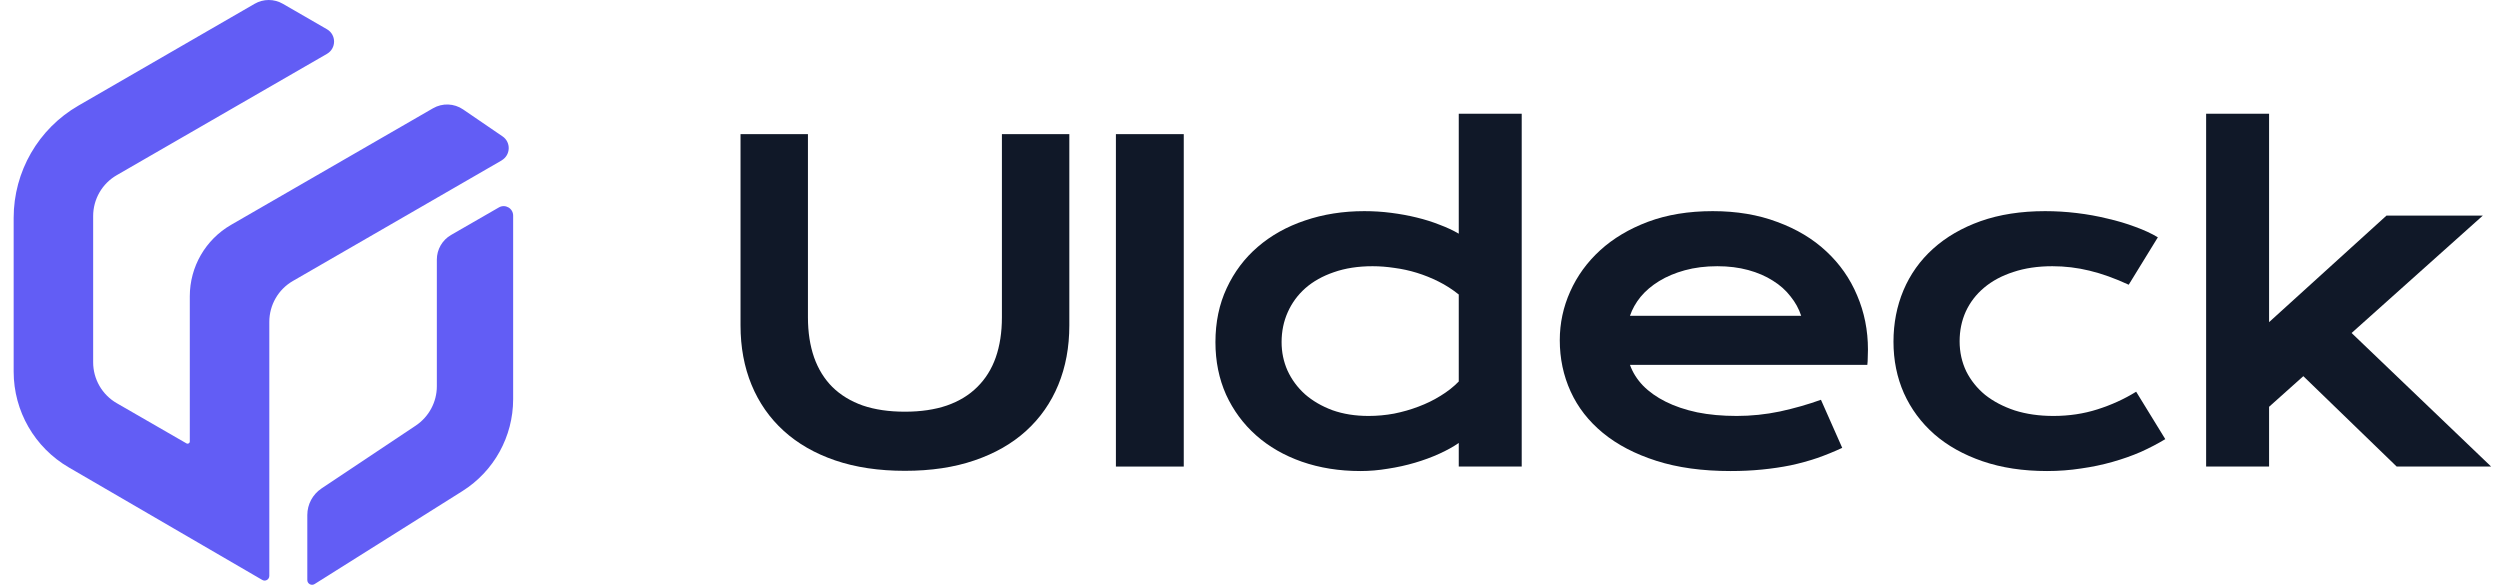
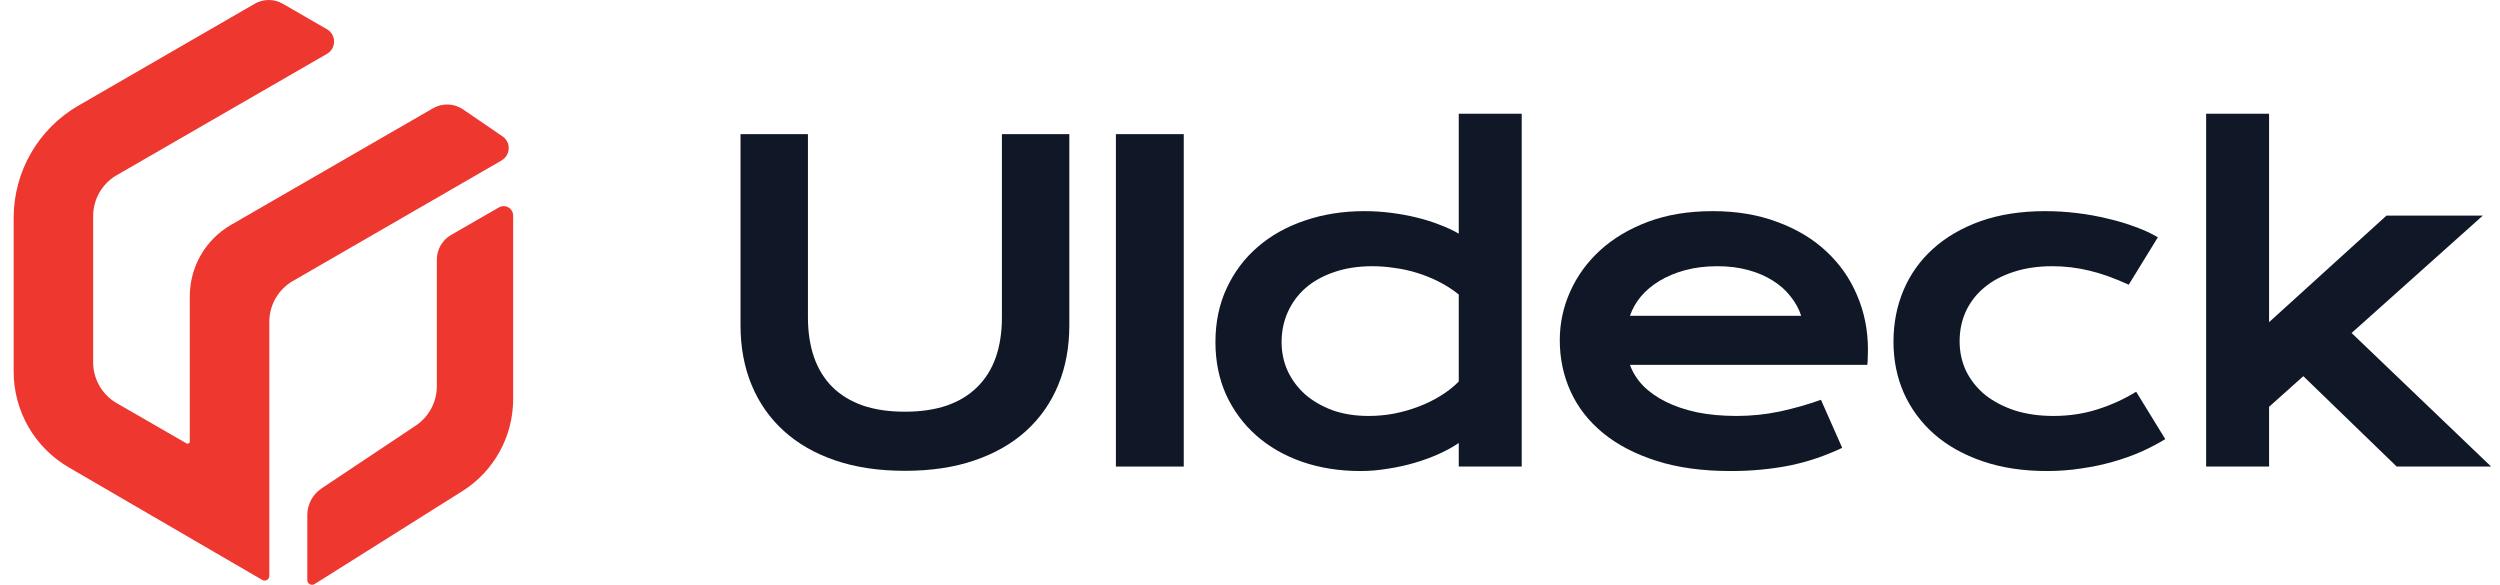
<svg xmlns="http://www.w3.org/2000/svg" width="171" height="40" viewBox="0 0 171 40" fill="none">
-   <path d="M35.099 14.735V27.306C35.099 29.861 33.786 32.234 31.626 33.593L21.518 39.95C21.305 40.086 21.02 39.93 21.02 39.678V35.229C21.02 34.498 21.383 33.819 21.99 33.411L28.438 29.111C29.337 28.509 29.88 27.5 29.88 26.421V17.755C29.88 17.063 30.249 16.422 30.85 16.073L34.129 14.185C34.562 13.939 35.099 14.249 35.099 14.747V14.735Z" fill="#625DF5" />
-   <path d="M34.317 10.971L20.037 19.217C19.035 19.793 18.421 20.86 18.421 22.017V39.388C18.421 39.64 18.149 39.795 17.936 39.666L4.704 31.97C2.369 30.612 0.934 28.122 0.934 25.419V14.903C0.934 11.735 2.622 8.805 5.37 7.221L17.412 0.262C18.013 -0.087 18.75 -0.087 19.352 0.262L22.366 2.002C23.012 2.377 23.012 3.308 22.366 3.683L7.989 11.98C6.987 12.556 6.372 13.623 6.372 14.78V24.779C6.372 25.936 6.987 27.003 7.989 27.579L12.755 30.327C12.859 30.386 12.982 30.314 12.982 30.198V20.265C12.982 18.247 14.055 16.391 15.801 15.382L29.615 7.408C30.262 7.033 31.064 7.065 31.678 7.486L34.375 9.329C34.963 9.73 34.931 10.609 34.31 10.971H34.317Z" fill="#625DF5" />
+   <path d="M35.099 14.735V27.306C35.099 29.861 33.786 32.234 31.626 33.593L21.518 39.95C21.305 40.086 21.02 39.93 21.02 39.678V35.229C21.02 34.498 21.383 33.819 21.99 33.411L28.438 29.111C29.337 28.509 29.88 27.5 29.88 26.421V17.755C29.88 17.063 30.249 16.422 30.85 16.073L34.129 14.185C34.562 13.939 35.099 14.249 35.099 14.747V14.735Z" fill="#ee372f" />
+   <path d="M34.317 10.971L20.037 19.217C19.035 19.793 18.421 20.86 18.421 22.017V39.388C18.421 39.64 18.149 39.795 17.936 39.666L4.704 31.97C2.369 30.612 0.934 28.122 0.934 25.419V14.903C0.934 11.735 2.622 8.805 5.37 7.221L17.412 0.262C18.013 -0.087 18.75 -0.087 19.352 0.262L22.366 2.002C23.012 2.377 23.012 3.308 22.366 3.683L7.989 11.98C6.987 12.556 6.372 13.623 6.372 14.78V24.779C6.372 25.936 6.987 27.003 7.989 27.579L12.755 30.327C12.859 30.386 12.982 30.314 12.982 30.198V20.265C12.982 18.247 14.055 16.391 15.801 15.382L29.615 7.408C30.262 7.033 31.064 7.065 31.678 7.486L34.375 9.329C34.963 9.73 34.931 10.609 34.31 10.971H34.317Z" fill="#ee372f" />
  <path d="M50.652 9.175H55.263V21.701C55.263 22.729 55.404 23.645 55.685 24.45C55.967 25.246 56.384 25.92 56.936 26.473C57.499 27.025 58.192 27.447 59.017 27.738C59.841 28.019 60.801 28.16 61.897 28.16C62.983 28.16 63.939 28.019 64.763 27.738C65.597 27.447 66.29 27.025 66.843 26.473C67.406 25.92 67.828 25.246 68.109 24.45C68.39 23.645 68.531 22.729 68.531 21.701V9.175H73.142V22.254C73.142 23.747 72.89 25.105 72.386 26.327C71.882 27.549 71.149 28.596 70.189 29.469C69.229 30.342 68.051 31.016 66.654 31.491C65.267 31.967 63.682 32.204 61.897 32.204C60.113 32.204 58.522 31.967 57.126 31.491C55.739 31.016 54.565 30.342 53.605 29.469C52.645 28.596 51.913 27.549 51.408 26.327C50.904 25.105 50.652 23.747 50.652 22.254V9.175Z" fill="#101828" />
  <path d="M76.328 9.175H80.969V31.913H76.328V9.175Z" fill="#101828" />
  <path d="M83.136 23.403C83.136 22.035 83.394 20.804 83.907 19.708C84.421 18.602 85.129 17.662 86.031 16.886C86.943 16.1 88.02 15.499 89.261 15.082C90.512 14.655 91.865 14.442 93.32 14.442C93.941 14.442 94.552 14.48 95.153 14.558C95.764 14.636 96.346 14.742 96.898 14.878C97.461 15.014 97.985 15.179 98.47 15.373C98.964 15.557 99.401 15.761 99.779 15.984V7.779H104.085V31.913H99.779V30.299C99.401 30.56 98.954 30.808 98.441 31.04C97.927 31.273 97.374 31.477 96.782 31.651C96.191 31.826 95.575 31.962 94.934 32.059C94.304 32.165 93.679 32.219 93.058 32.219C91.603 32.219 90.265 32.005 89.043 31.579C87.831 31.152 86.788 30.551 85.915 29.775C85.042 28.999 84.359 28.073 83.864 26.996C83.379 25.91 83.136 24.712 83.136 23.403ZM87.661 23.403C87.661 24.091 87.796 24.741 88.068 25.352C88.349 25.963 88.747 26.502 89.261 26.967C89.785 27.423 90.41 27.787 91.138 28.058C91.875 28.32 92.699 28.451 93.611 28.451C94.193 28.451 94.775 28.398 95.356 28.291C95.938 28.174 96.496 28.015 97.029 27.811C97.573 27.607 98.077 27.36 98.542 27.069C99.017 26.778 99.43 26.453 99.779 26.094V20.144C99.342 19.795 98.882 19.499 98.397 19.257C97.912 19.014 97.417 18.816 96.913 18.66C96.409 18.505 95.9 18.394 95.385 18.326C94.871 18.248 94.372 18.209 93.887 18.209C92.898 18.209 92.015 18.345 91.24 18.617C90.473 18.879 89.823 19.242 89.29 19.708C88.766 20.173 88.364 20.721 88.083 21.352C87.801 21.982 87.661 22.666 87.661 23.403Z" fill="#101828" />
  <path d="M106.689 23.272C106.689 22.108 106.927 20.998 107.402 19.941C107.877 18.874 108.561 17.933 109.453 17.118C110.345 16.304 111.436 15.654 112.726 15.169C114.026 14.684 115.5 14.442 117.149 14.442C118.788 14.442 120.262 14.689 121.571 15.184C122.89 15.668 124.005 16.338 124.917 17.191C125.838 18.045 126.541 19.048 127.026 20.203C127.521 21.357 127.768 22.593 127.768 23.912C127.768 24.077 127.763 24.256 127.754 24.45C127.754 24.635 127.744 24.804 127.725 24.959H111.49C111.674 25.474 111.97 25.944 112.377 26.371C112.794 26.797 113.313 27.166 113.934 27.476C114.554 27.787 115.272 28.029 116.087 28.204C116.901 28.369 117.803 28.451 118.792 28.451C119.782 28.451 120.766 28.349 121.746 28.145C122.725 27.932 123.661 27.665 124.553 27.345L126.008 30.633C125.446 30.895 124.873 31.128 124.291 31.331C123.719 31.525 123.118 31.69 122.488 31.826C121.867 31.952 121.212 32.049 120.524 32.117C119.845 32.185 119.127 32.219 118.371 32.219C116.441 32.219 114.748 31.986 113.294 31.52C111.839 31.055 110.622 30.42 109.642 29.615C108.663 28.81 107.925 27.864 107.431 26.778C106.936 25.692 106.689 24.523 106.689 23.272ZM123.2 21.599C123.045 21.124 122.803 20.683 122.473 20.275C122.153 19.858 121.75 19.499 121.266 19.199C120.781 18.888 120.218 18.646 119.578 18.471C118.938 18.297 118.235 18.209 117.469 18.209C116.654 18.209 115.912 18.302 115.243 18.486C114.574 18.67 113.987 18.917 113.483 19.228C112.978 19.538 112.556 19.897 112.217 20.304C111.887 20.712 111.645 21.143 111.49 21.599H123.2Z" fill="#101828" />
  <path d="M129.514 23.374C129.514 22.113 129.742 20.94 130.198 19.853C130.663 18.757 131.337 17.812 132.22 17.017C133.112 16.212 134.198 15.581 135.478 15.125C136.768 14.67 138.238 14.442 139.886 14.442C140.604 14.442 141.327 14.485 142.054 14.573C142.781 14.66 143.48 14.786 144.149 14.951C144.828 15.106 145.463 15.295 146.055 15.518C146.646 15.732 147.16 15.969 147.597 16.231L145.604 19.475C144.663 19.039 143.771 18.719 142.927 18.515C142.093 18.311 141.244 18.209 140.381 18.209C139.392 18.209 138.504 18.34 137.719 18.602C136.933 18.854 136.264 19.213 135.711 19.679C135.168 20.135 134.751 20.678 134.46 21.308C134.179 21.929 134.038 22.608 134.038 23.345C134.038 24.082 134.189 24.766 134.489 25.396C134.8 26.017 135.231 26.555 135.784 27.011C136.346 27.457 137.021 27.811 137.806 28.073C138.601 28.325 139.484 28.451 140.454 28.451C141.521 28.451 142.524 28.301 143.465 28C144.416 27.699 145.298 27.297 146.113 26.793L148.106 30.037C147.592 30.347 147.034 30.638 146.433 30.91C145.831 31.171 145.187 31.399 144.498 31.593C143.819 31.787 143.101 31.938 142.345 32.044C141.598 32.16 140.822 32.219 140.017 32.219C138.378 32.219 136.909 31.996 135.609 31.55C134.31 31.103 133.209 30.488 132.307 29.702C131.405 28.907 130.712 27.971 130.227 26.894C129.752 25.818 129.514 24.644 129.514 23.374Z" fill="#101828" />
  <path d="M150.899 7.779H155.205V22.035L163.235 14.747H169.825L160.849 22.777L170.393 31.913H163.933L157.547 25.73L155.205 27.825V31.913H150.899V7.779Z" fill="#101828" />
</svg>
